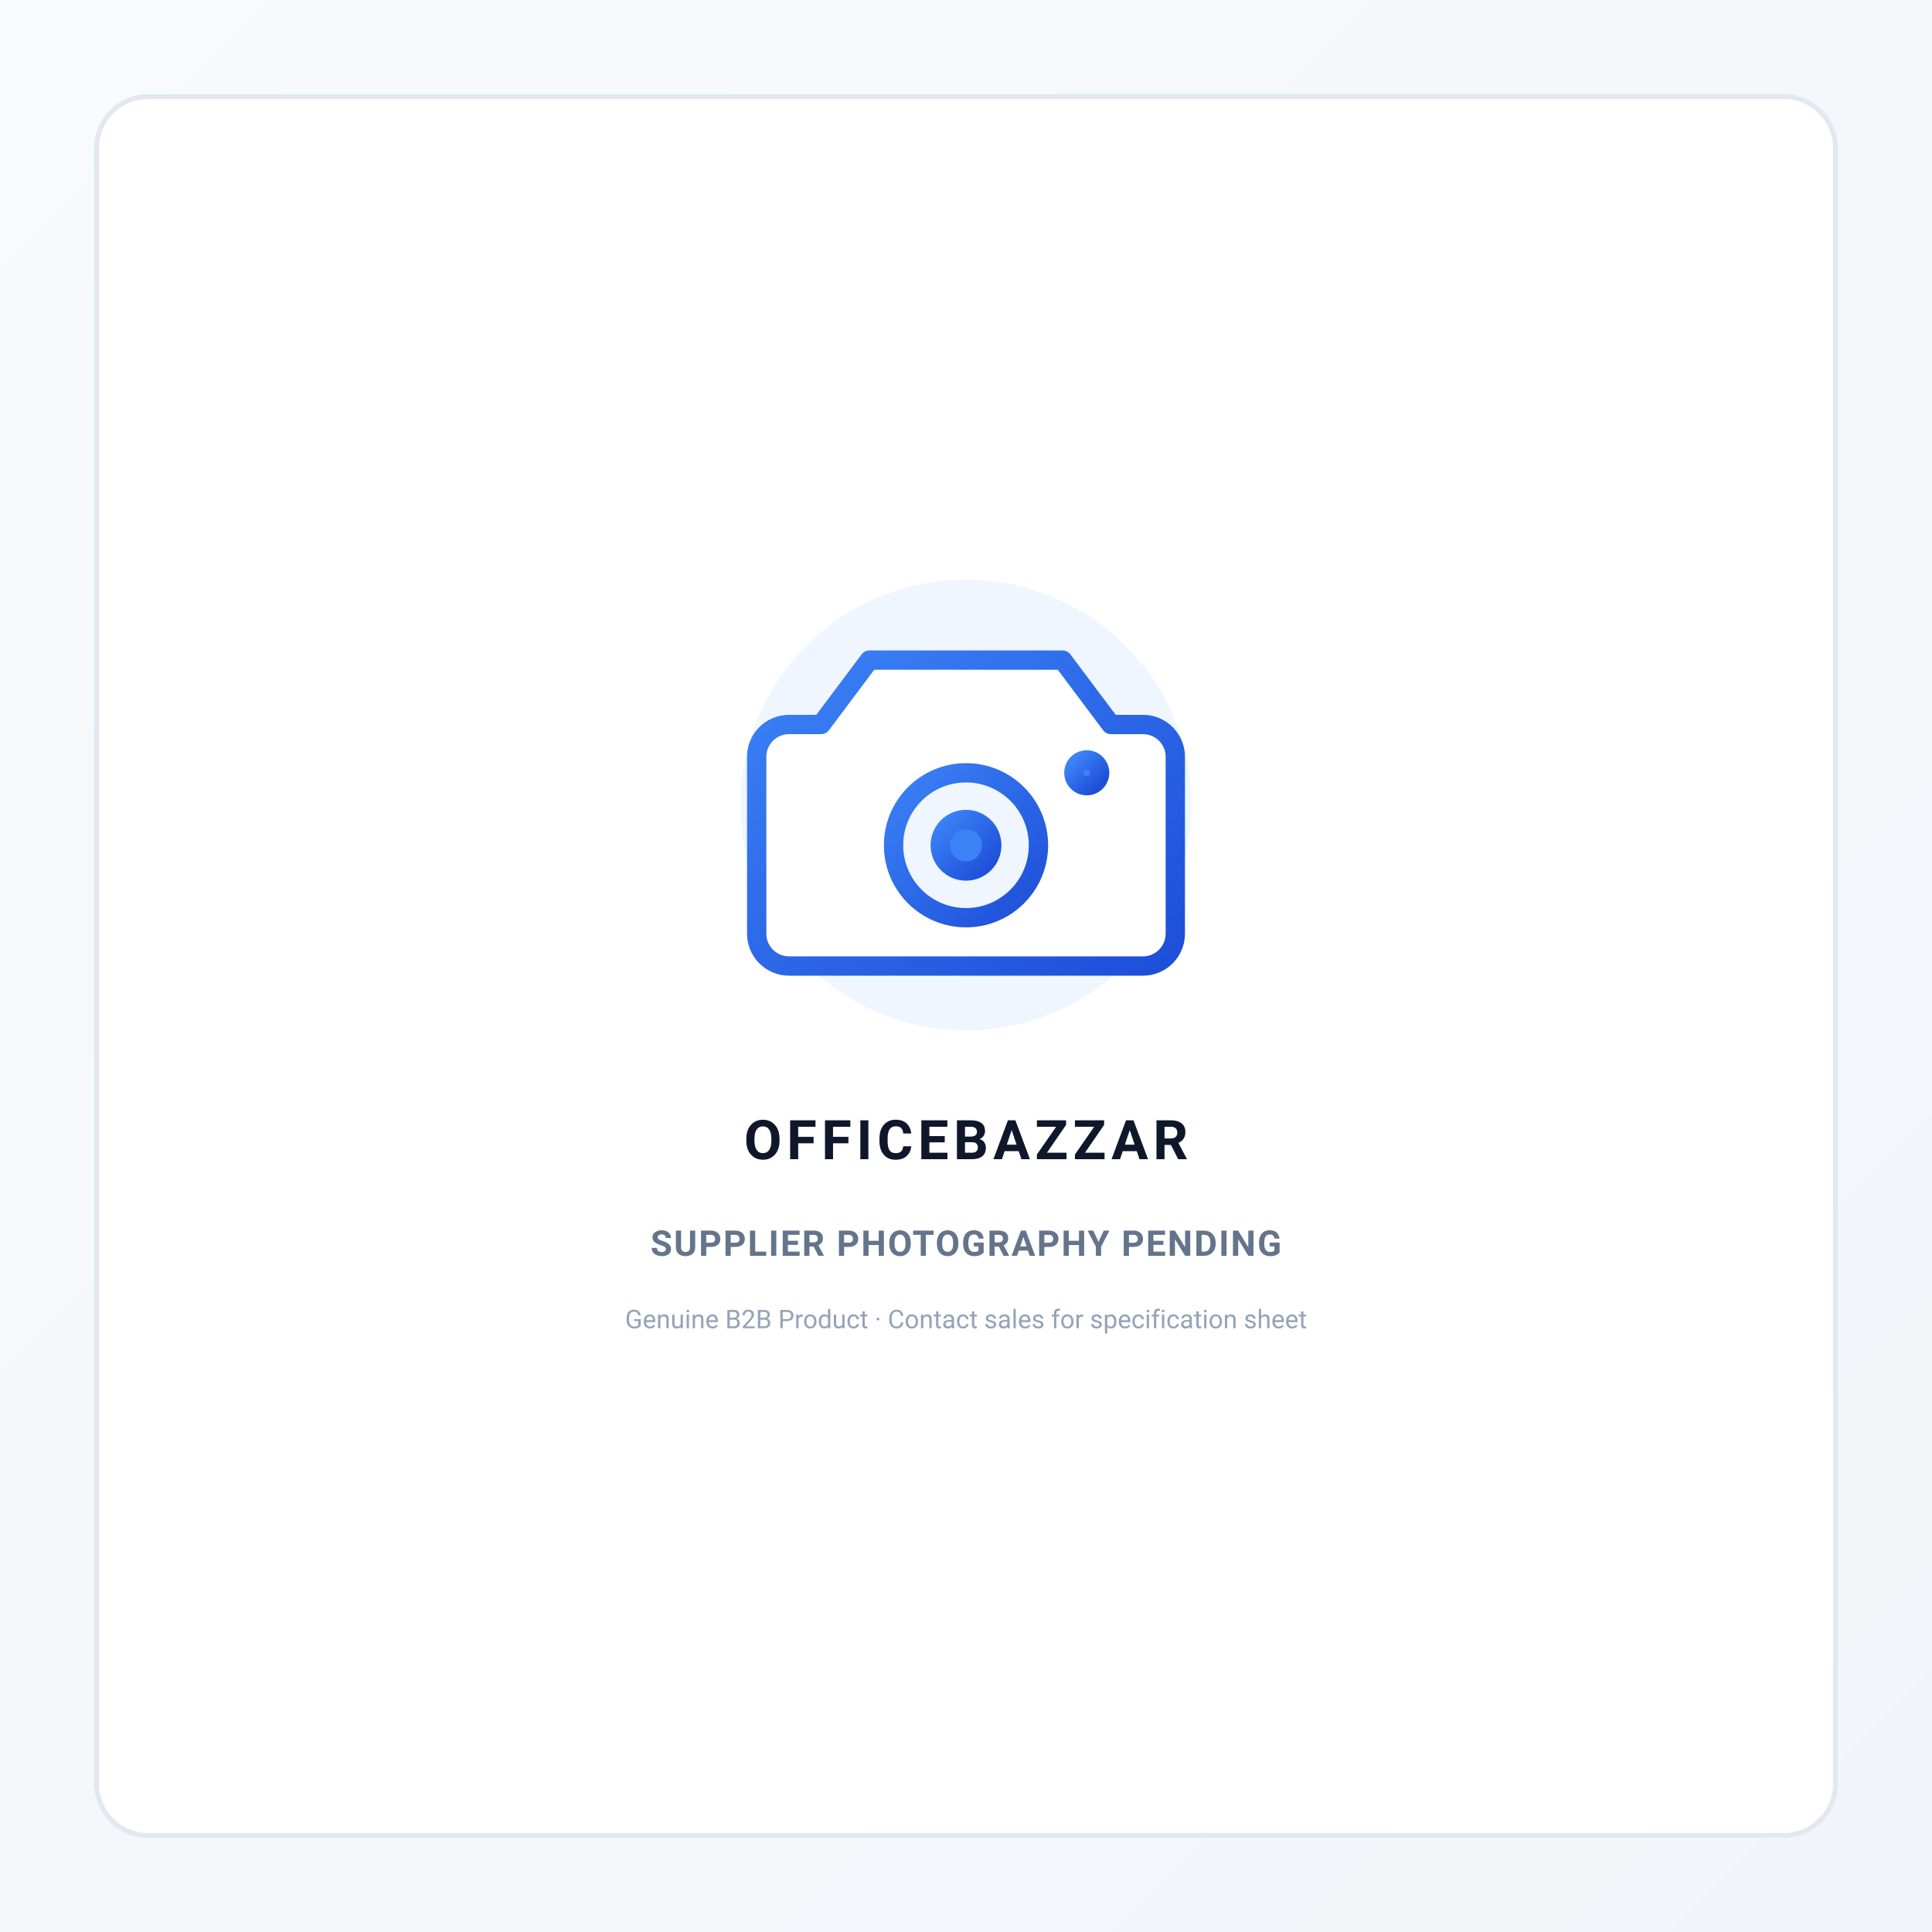
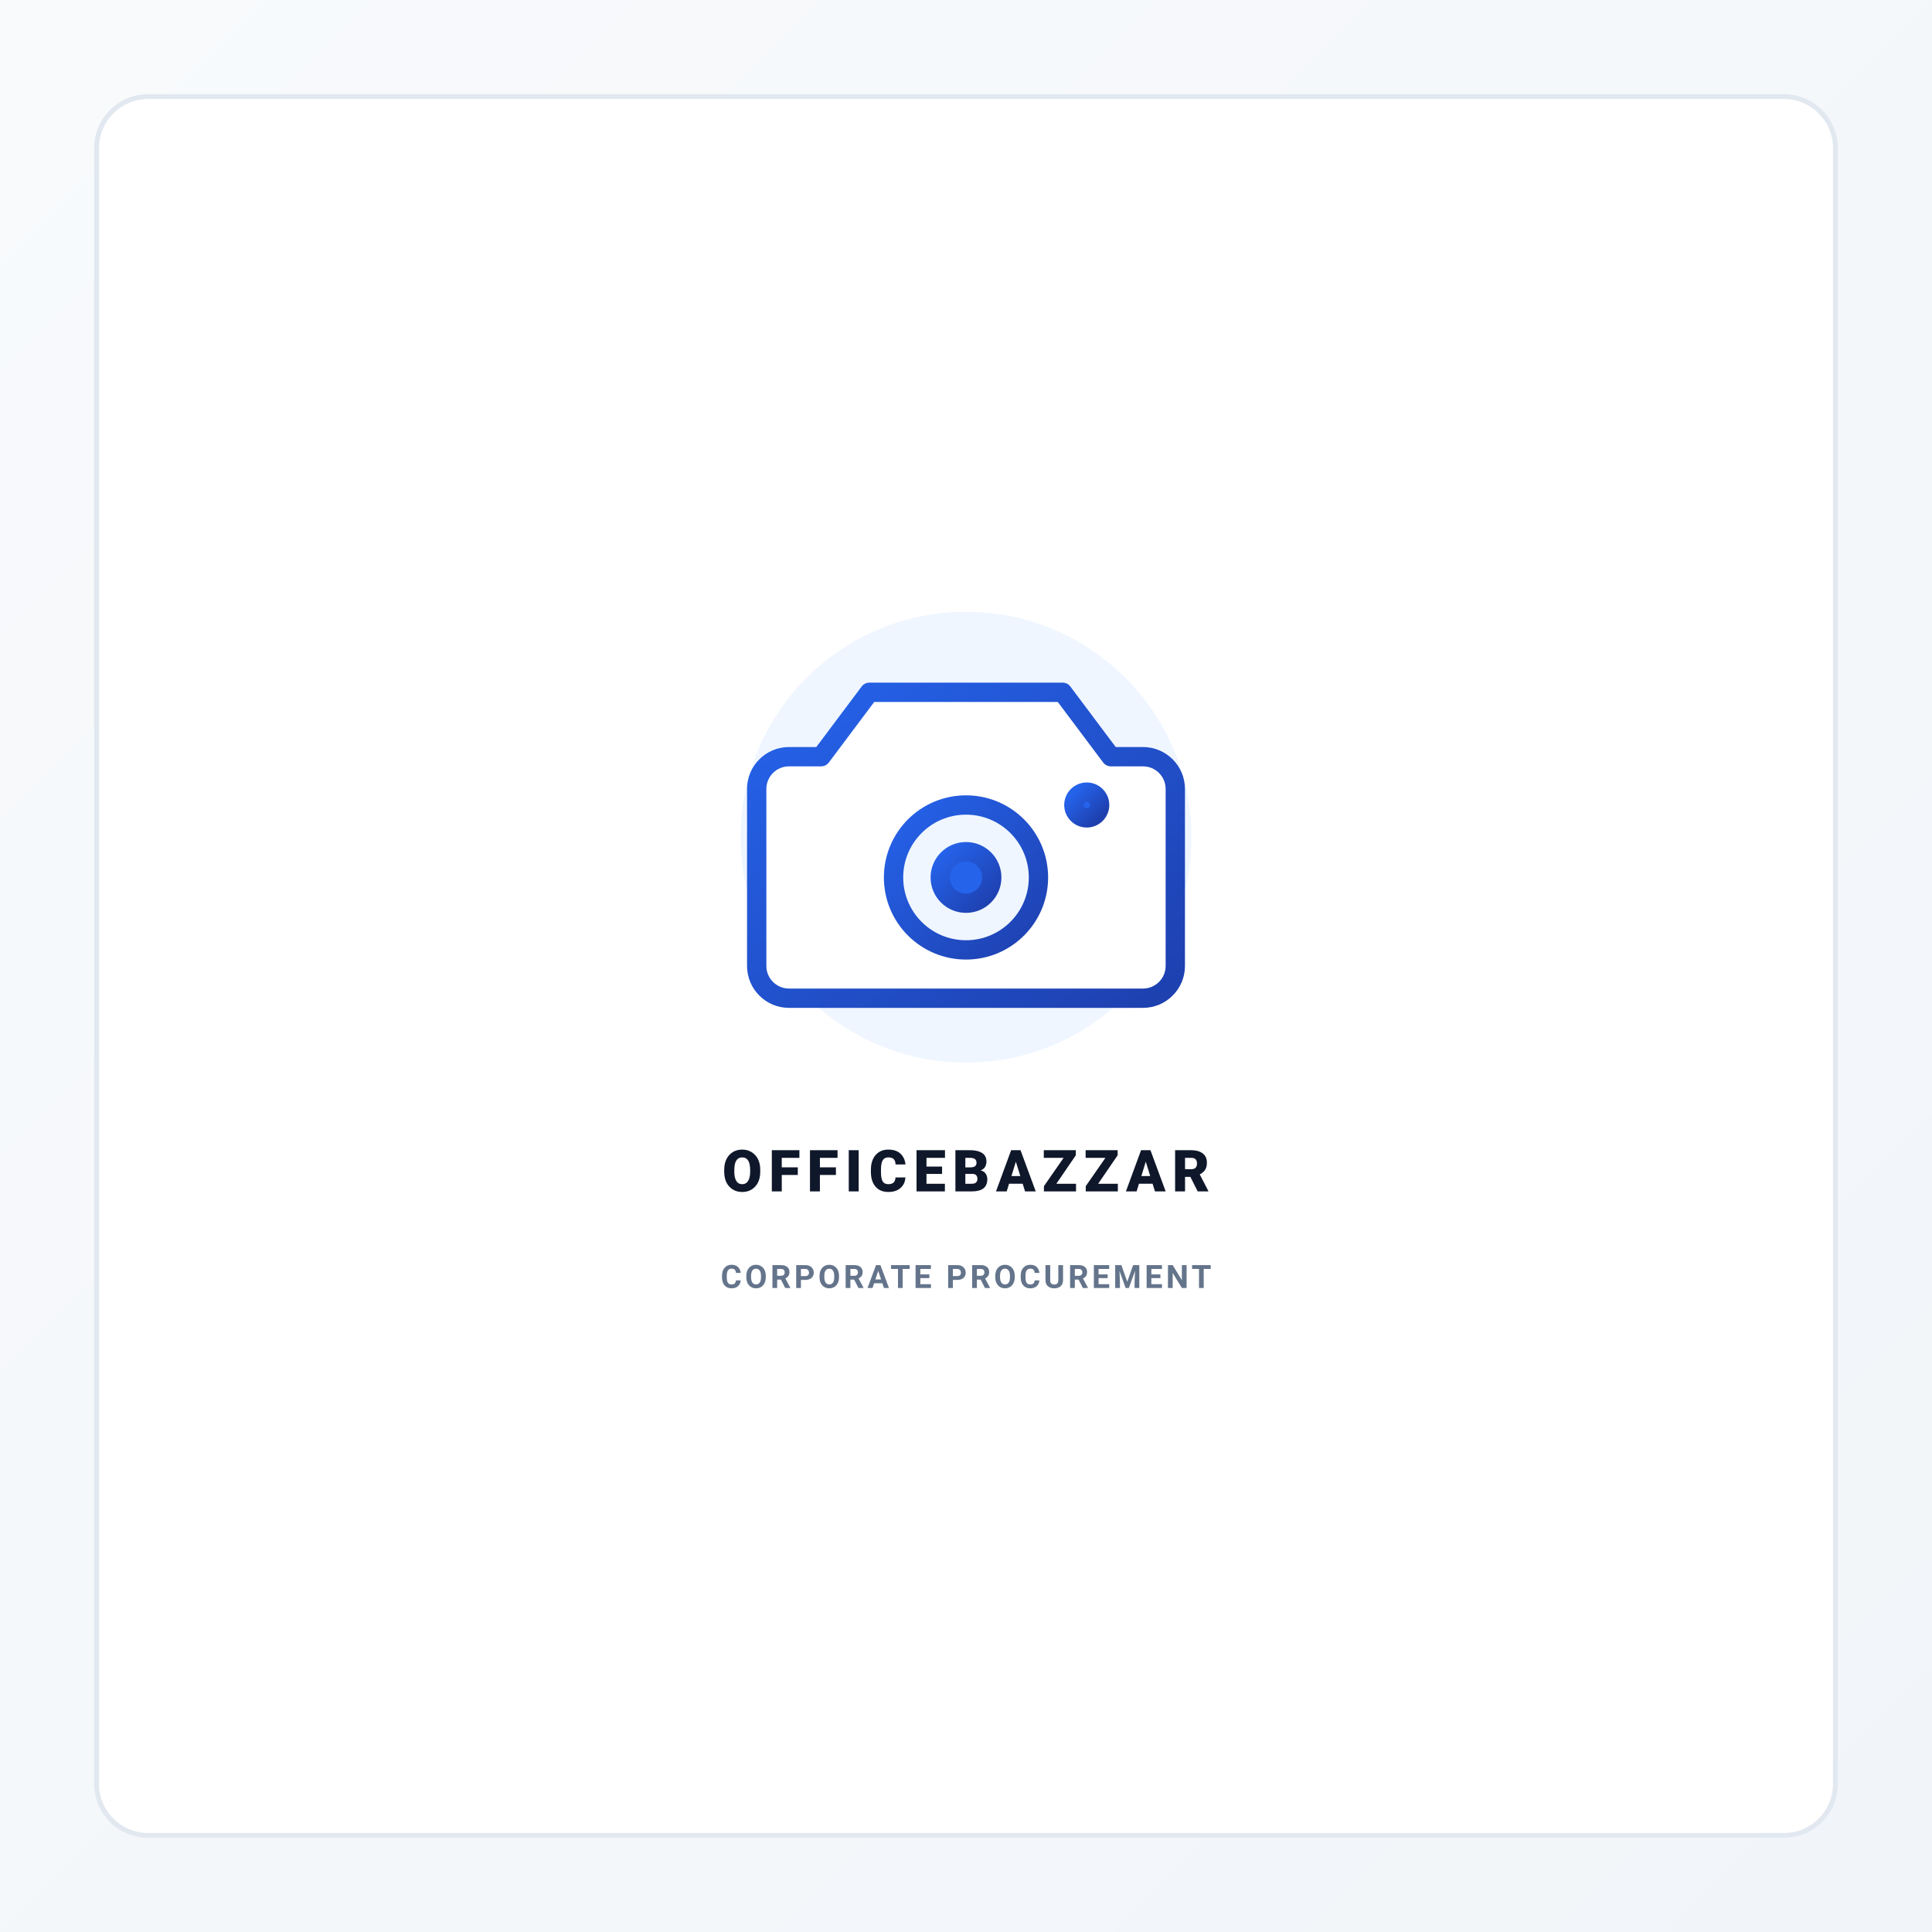
<svg xmlns="http://www.w3.org/2000/svg" viewBox="0 0 1200 1200" width="1200" height="1200">
  <defs>
    <linearGradient id="bgGrad" x1="0%" y1="0%" x2="100%" y2="100%">
      <stop offset="0%" stop-color="#f8fafc" />
      <stop offset="100%" stop-color="#f1f5f9" />
    </linearGradient>
    <linearGradient id="iconGrad" x1="0%" y1="0%" x2="100%" y2="100%">
-       <stop offset="0%" stop-color="#3b82f6" />
-       <stop offset="100%" stop-color="#1d4ed8" />
+       <stop offset="0%" stop-color="#2563eb" />
+       <stop offset="100%" stop-color="#1e40af" />
    </linearGradient>
  </defs>
  <rect width="1200" height="1200" fill="url(#bgGrad)" />
  <rect x="60" y="60" width="1080" height="1080" rx="32" fill="#ffffff" stroke="#e2e8f0" stroke-width="3" />
-   <circle cx="600" cy="500" r="140" fill="#eff6ff" />
-   <g transform="translate(480, 380)" stroke="url(#iconGrad)" stroke-width="12" fill="none" stroke-linecap="round" stroke-linejoin="round">
+   <circle cx="600" cy="520" r="140" fill="#eff6ff" />
+   <g transform="translate(480, 400)" stroke="url(#iconGrad)" stroke-width="12" fill="none" stroke-linecap="round" stroke-linejoin="round">
    <path d="M 30 70 L 60 30 L 180 30 L 210 70 L 230 70 C 241 70 250 79 250 90 L 250 200 C 250 211 241 220 230 220 L 10 220 C -1 220 -10 211 -10 200 L -10 90 C -10 79 -1 70 10 70 Z" fill="#ffffff" />
    <circle cx="120" cy="145" r="45" fill="#eff6ff" stroke="url(#iconGrad)" stroke-width="12" />
-     <circle cx="120" cy="145" r="16" fill="#3b82f6" />
-     <circle cx="195" cy="100" r="8" fill="#3b82f6" />
+     <circle cx="120" cy="145" r="16" fill="#2563eb" />
+     <circle cx="195" cy="100" r="8" fill="#2563eb" />
  </g>
-   <text x="600" y="720" font-family="-apple-system, BlinkMacSystemFont, 'Segoe UI', Roboto, Helvetica, Arial, sans-serif" font-size="34" font-weight="700" fill="#0f172a" text-anchor="middle" letter-spacing="3">OFFICEBAZZAR</text>
-   <text x="600" y="780" font-family="-apple-system, BlinkMacSystemFont, 'Segoe UI', Roboto, Helvetica, Arial, sans-serif" font-size="22" font-weight="600" fill="#64748b" text-anchor="middle" letter-spacing="1">SUPPLIER PHOTOGRAPHY PENDING</text>
-   <text x="600" y="825" font-family="-apple-system, BlinkMacSystemFont, 'Segoe UI', Roboto, Helvetica, Arial, sans-serif" font-size="16" font-weight="400" fill="#94a3b8" text-anchor="middle">Genuine B2B Product · Contact sales for specification sheet</text>
+   <text x="600" y="740" font-family="-apple-system, BlinkMacSystemFont, 'Segoe UI', Roboto, Helvetica, Arial, sans-serif" font-size="36" font-weight="800" fill="#0f172a" text-anchor="middle" letter-spacing="4">OFFICEBAZZAR</text>
+   <text x="600" y="800" font-family="-apple-system, BlinkMacSystemFont, 'Segoe UI', Roboto, Helvetica, Arial, sans-serif" font-size="20" font-weight="600" fill="#64748b" text-anchor="middle" letter-spacing="2">CORPORATE PROCUREMENT</text>
</svg>
